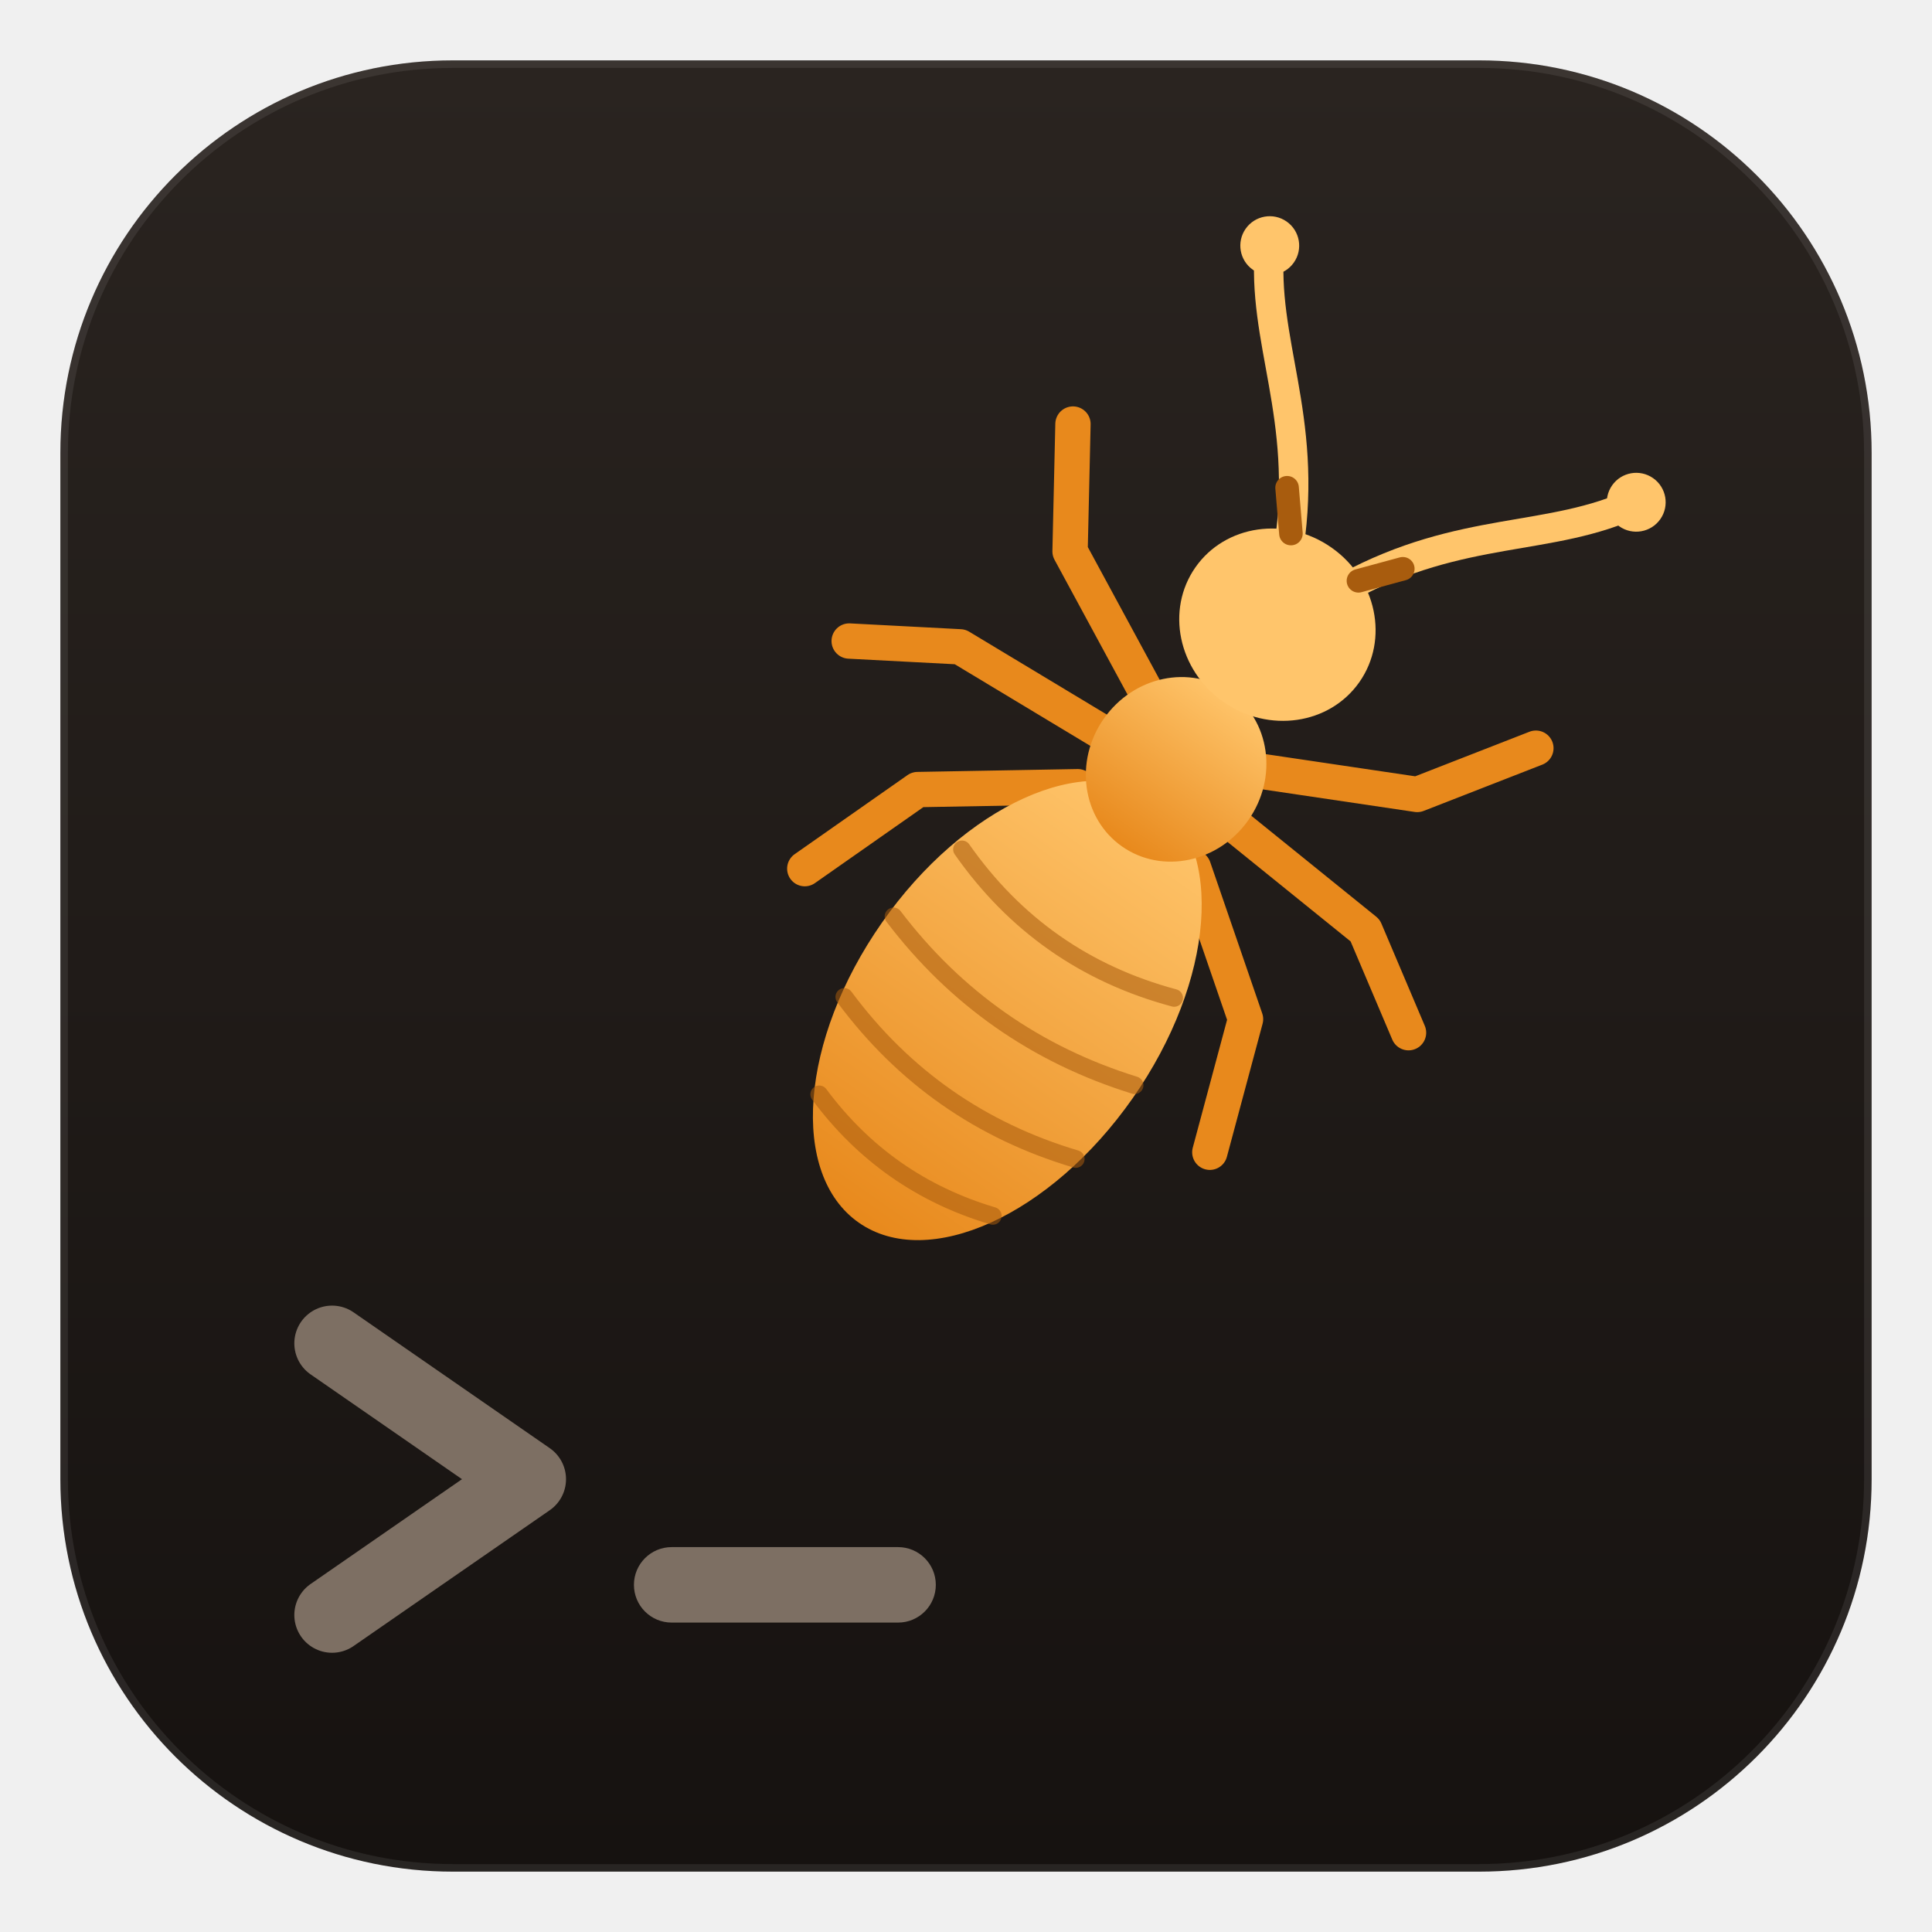
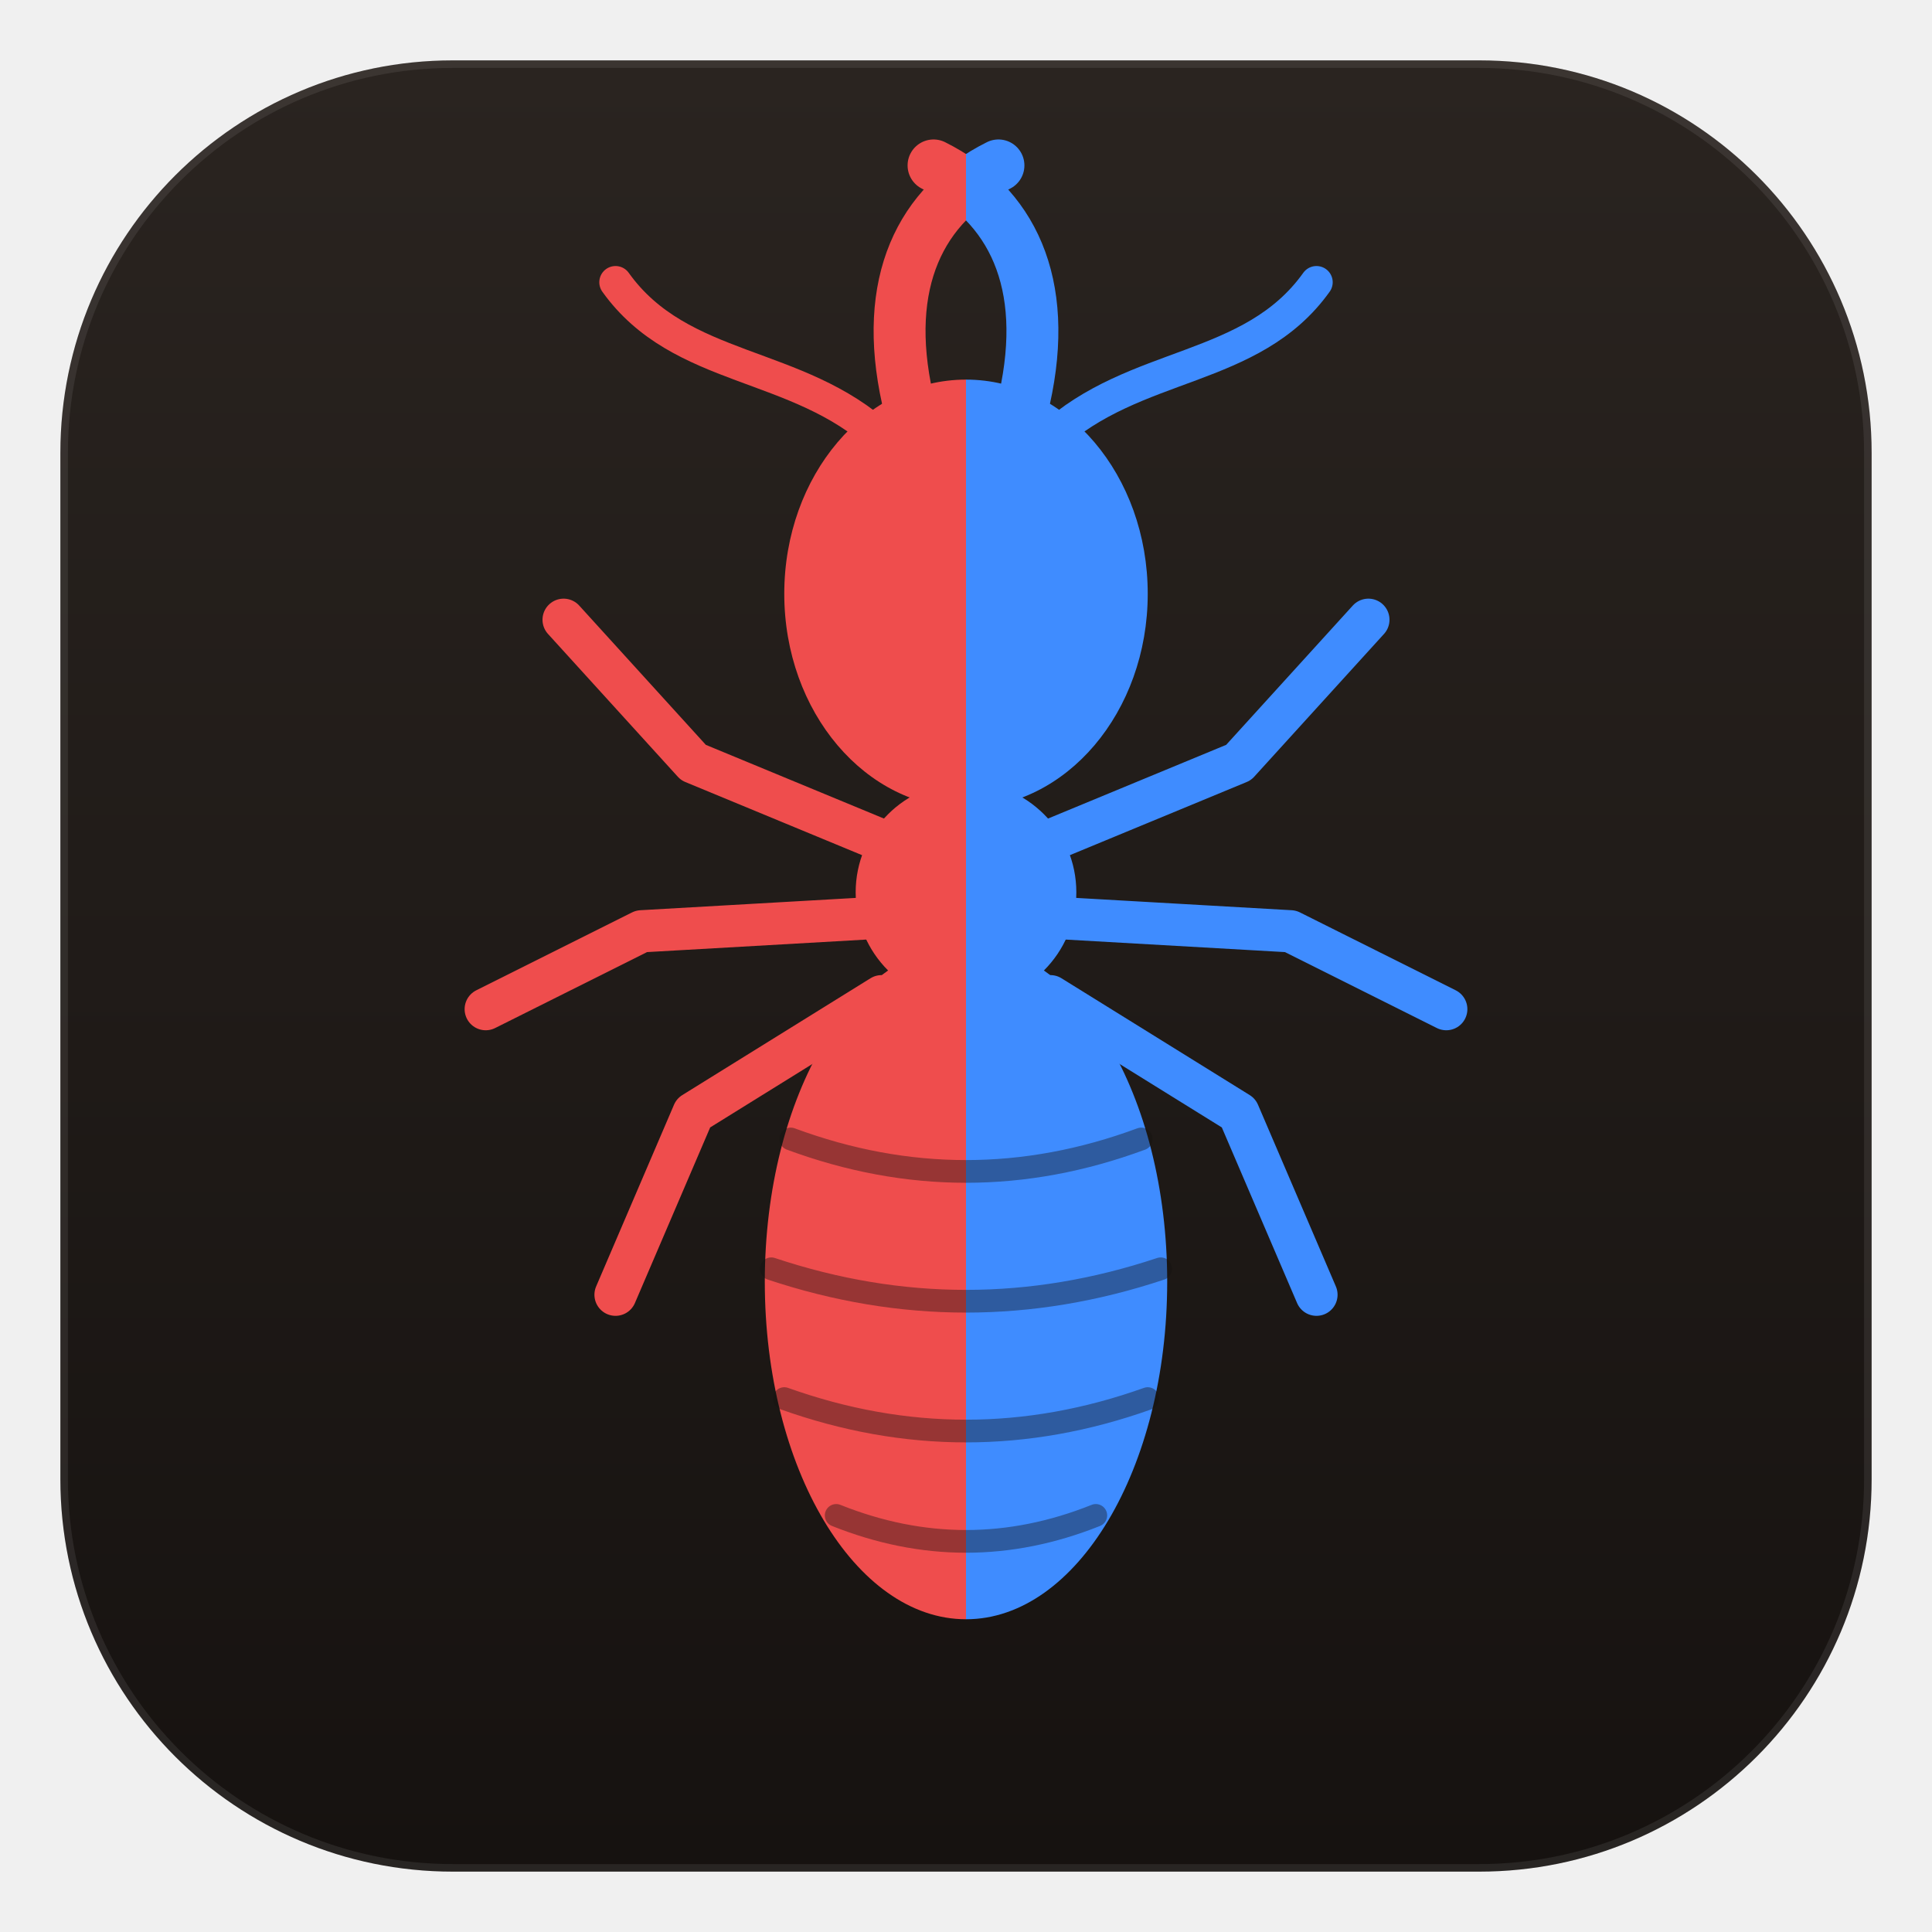
- <svg xmlns="http://www.w3.org/2000/svg" viewBox="0 0 256 256" width="256" height="256" role="img" aria-labelledby="title">
+ <svg xmlns="http://www.w3.org/2000/svg" xmlns:xlink="http://www.w3.org/1999/xlink" viewBox="0 0 256 256" width="256" height="256" role="img" aria-labelledby="title">
  <defs>
    <linearGradient id="tile" x1="0" y1="0" x2="0" y2="1">
      <stop offset="0" stop-color="#2a2420" />
      <stop offset="1" stop-color="#161210" />
    </linearGradient>
-     <linearGradient id="body" x1="0" y1="0" x2="0" y2="1">
-       <stop offset="0" stop-color="#ffc56b" />
-       <stop offset="1" stop-color="#e8891c" />
-     </linearGradient>
+     <clipPath id="left">
+       <rect x="-140" y="-140" width="140" height="280" />
+     </clipPath>
+     <clipPath id="right">
+       <rect x="0" y="-140" width="140" height="280" />
+     </clipPath>
+     <g id="soldier" stroke-linecap="round" stroke-linejoin="round">
+       <g fill="none" stroke="currentColor">
+         <path stroke-width="5" d="M-13 -86 C -26 -98, -44 -96, -54 -110" />
+         <path stroke-width="5" d="M13 -86 C 26 -98, 44 -96, 54 -110" />
+         <path stroke-width="8" d="M-9 -92 C -13 -110, -7 -122, 5 -128" />
+         <path stroke-width="8" d="M9 -92 C 13 -110, 7 -122, -5 -128" />
+         <g stroke-width="6.5">
+           <path d="M-13 -24 L-42 -36 L-62 -58" />
+           <path d="M13 -24 L42 -36 L62 -58" />
+           <path d="M-15 -12 L-50 -10 L-74 2" />
+           <path d="M15 -12 L50 -10 L74 2" />
+           <path d="M-13 0 L-42 18 L-54 46" />
+           <path d="M13 0 L42 18 L54 46" />
+         </g>
+       </g>
+       <g fill="currentColor">
+         <ellipse cx="0" cy="-62" rx="28" ry="33" />
+         <ellipse cx="0" cy="-16" rx="17" ry="17" />
+         <ellipse cx="0" cy="44" rx="31" ry="52" />
+       </g>
+       <g fill="none" stroke="#161210" stroke-opacity="0.4" stroke-width="3.5">
+         <path d="M-27 22 Q0 32 27 22" />
+         <path d="M-30 42 Q0 52 30 42" />
+         <path d="M-28 62 Q0 72 28 62" />
+         <path d="M-20 80 Q0 88 20 80" />
+       </g>
+     </g>
  </defs>
  <rect x="8" y="8" width="240" height="240" rx="52" fill="url(#tile)" />
  <rect x="8.5" y="8.5" width="239" height="239" rx="51.5" fill="none" stroke="#ffffff" stroke-opacity="0.08" />
-   <path d="M44 178 L70 196 L44 214" fill="none" stroke="#7d6f63" stroke-width="10" stroke-linecap="round" stroke-linejoin="round" />
-   <rect x="84" y="205" width="40" height="10" rx="5" fill="#7d6f63" />
-   <g transform="translate(146 116) rotate(35) scale(0.78)" stroke-linecap="round" stroke-linejoin="round">
-     <path d="M-6 -64 C -16 -84, -30 -90, -38 -104" fill="none" stroke="#ffc56b" stroke-width="5" />
-     <path d="M6 -64 C 16 -84, 30 -90, 38 -104" fill="none" stroke="#ffc56b" stroke-width="5" />
-     <circle cx="-38" cy="-104" r="5" fill="#ffc56b" />
-     <circle cx="38" cy="-104" r="5" fill="#ffc56b" />
-     <g fill="none" stroke="#e8891c" stroke-width="6">
-       <path d="M-12 -30 L-36 -42 L-48 -60" />
-       <path d="M12 -30 L36 -42 L48 -60" />
-       <path d="M-13 -20 L-42 -18 L-58 -8" />
-       <path d="M13 -20 L42 -18 L58 -8" />
-       <path d="M-12 -10 L-34 6 L-42 28" />
-       <path d="M12 -10 L34 6 L42 28" />
-     </g>
-     <ellipse cx="0" cy="28" rx="26" ry="44" fill="url(#body)" />
-     <g fill="none" stroke="#a85c0e" stroke-width="3" stroke-opacity="0.55">
-       <path d="M-22 10 Q0 18 22 10" />
-       <path d="M-25 26 Q0 34 25 26" />
-       <path d="M-24 42 Q0 50 24 42" />
-       <path d="M-18 58 Q0 64 18 58" />
-     </g>
-     <ellipse cx="0" cy="-22" rx="15" ry="16" fill="url(#body)" />
-     <ellipse cx="0" cy="-52" rx="17" ry="16" fill="#ffc56b" />
-     <path d="M-7 -66 L-12 -72 M7 -66 L12 -72" stroke="#a85c0e" stroke-width="4" />
+   <g transform="translate(128 132) scale(0.86)">
+     <use href="#soldier" xlink:href="#soldier" color="#ef4d4d" clip-path="url(#left)" />
+     <use href="#soldier" xlink:href="#soldier" color="#3f8cff" clip-path="url(#right)" />
  </g>
</svg>
